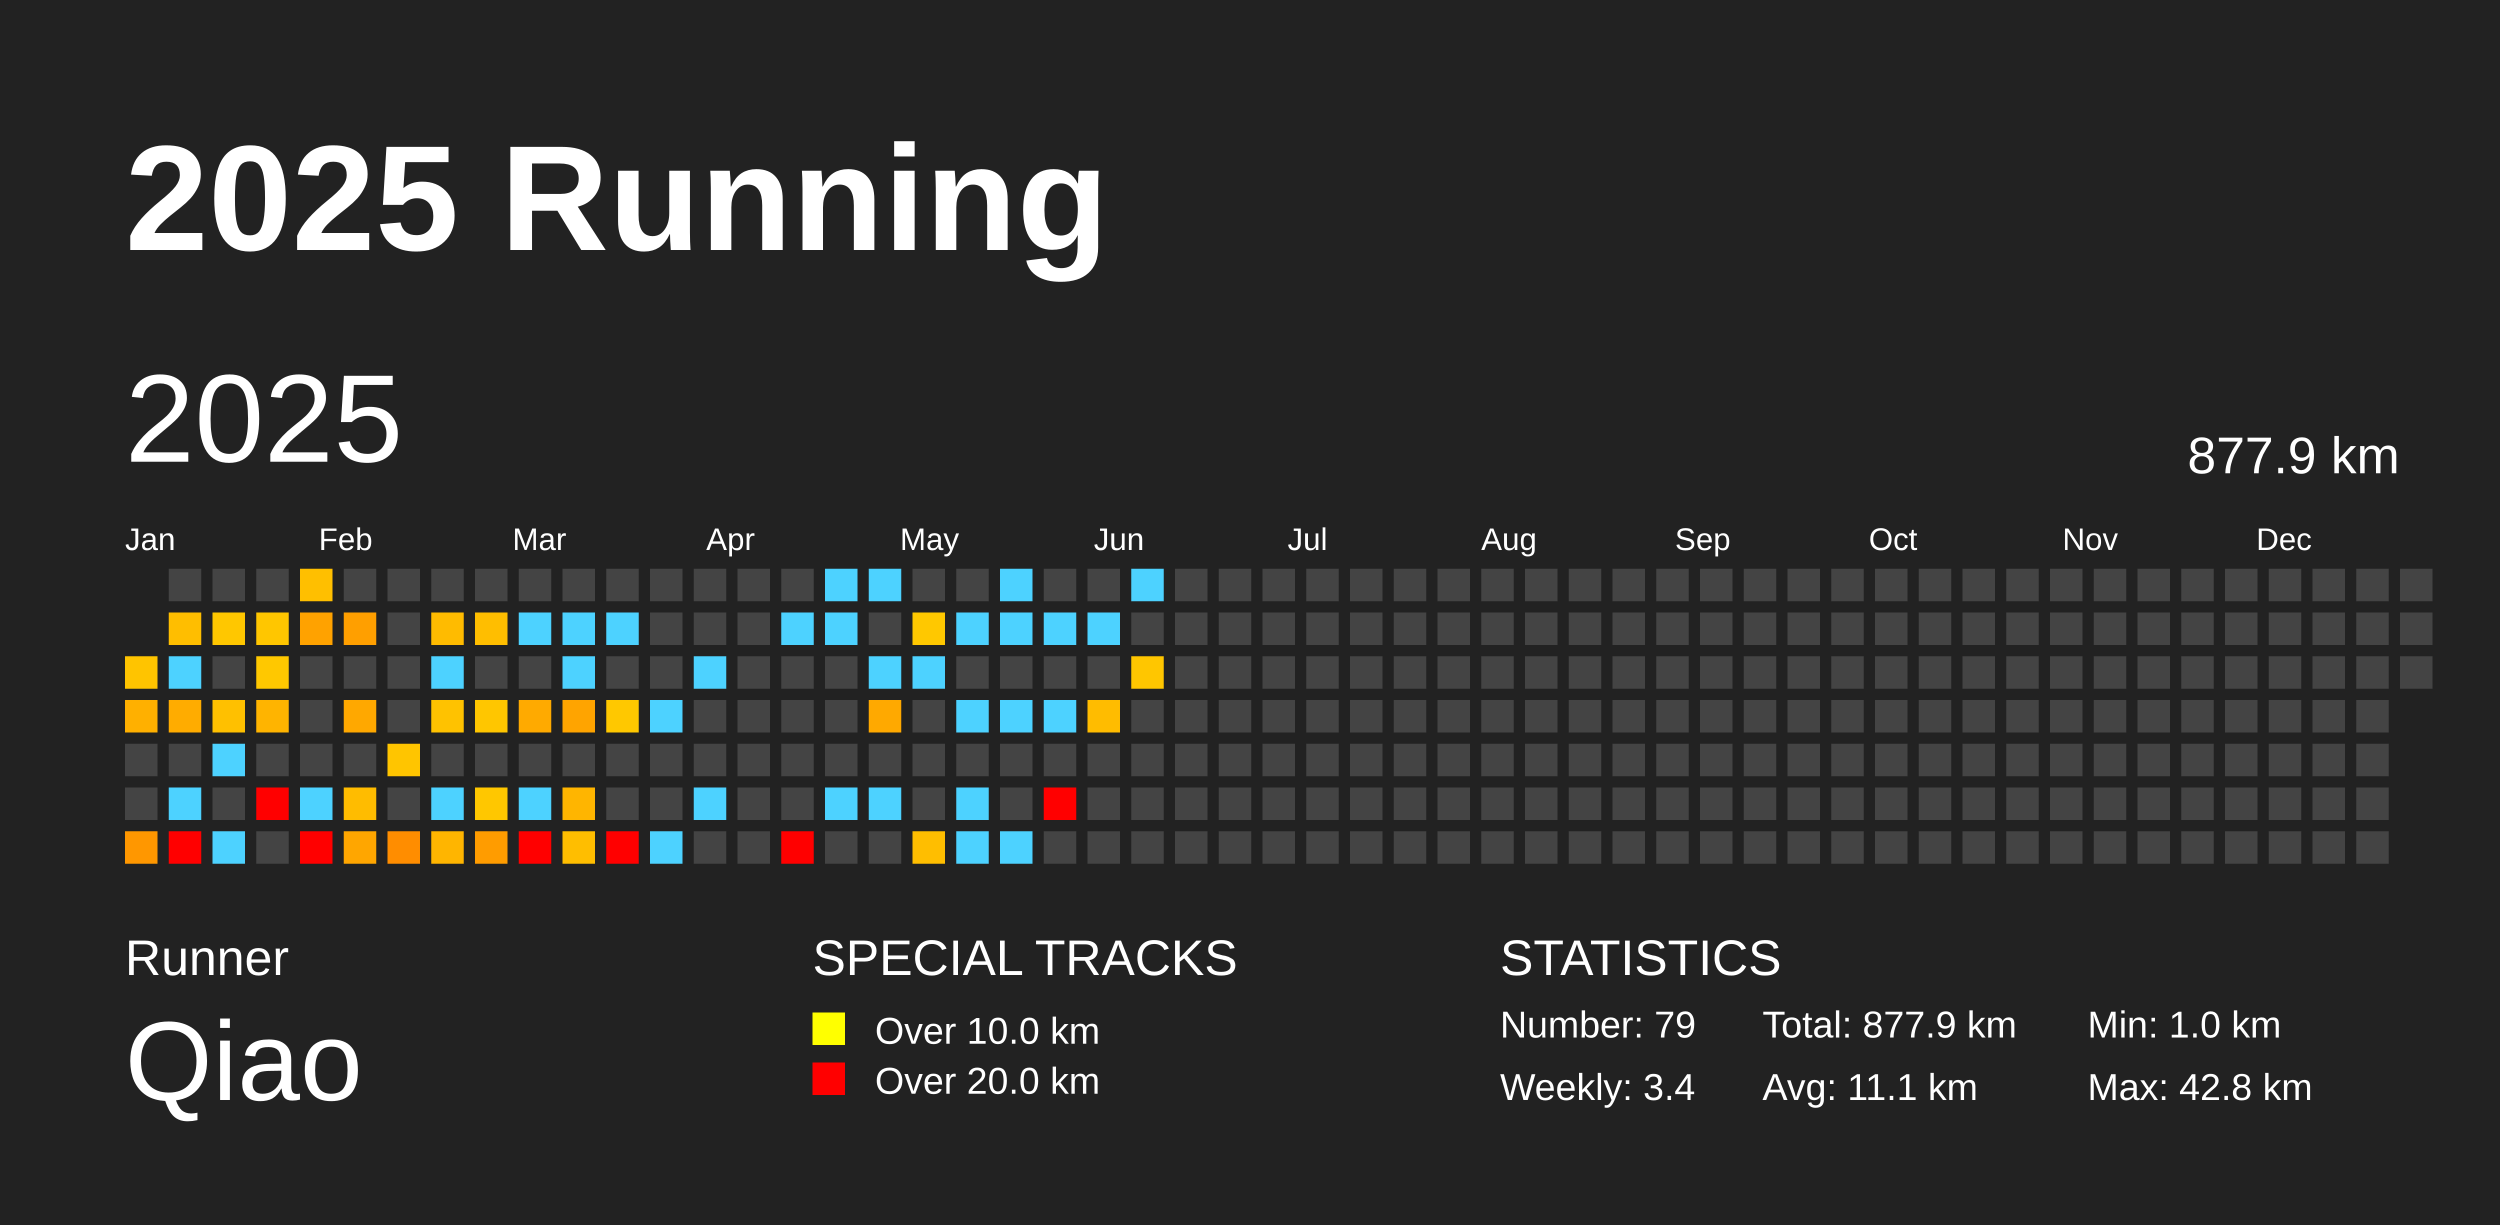
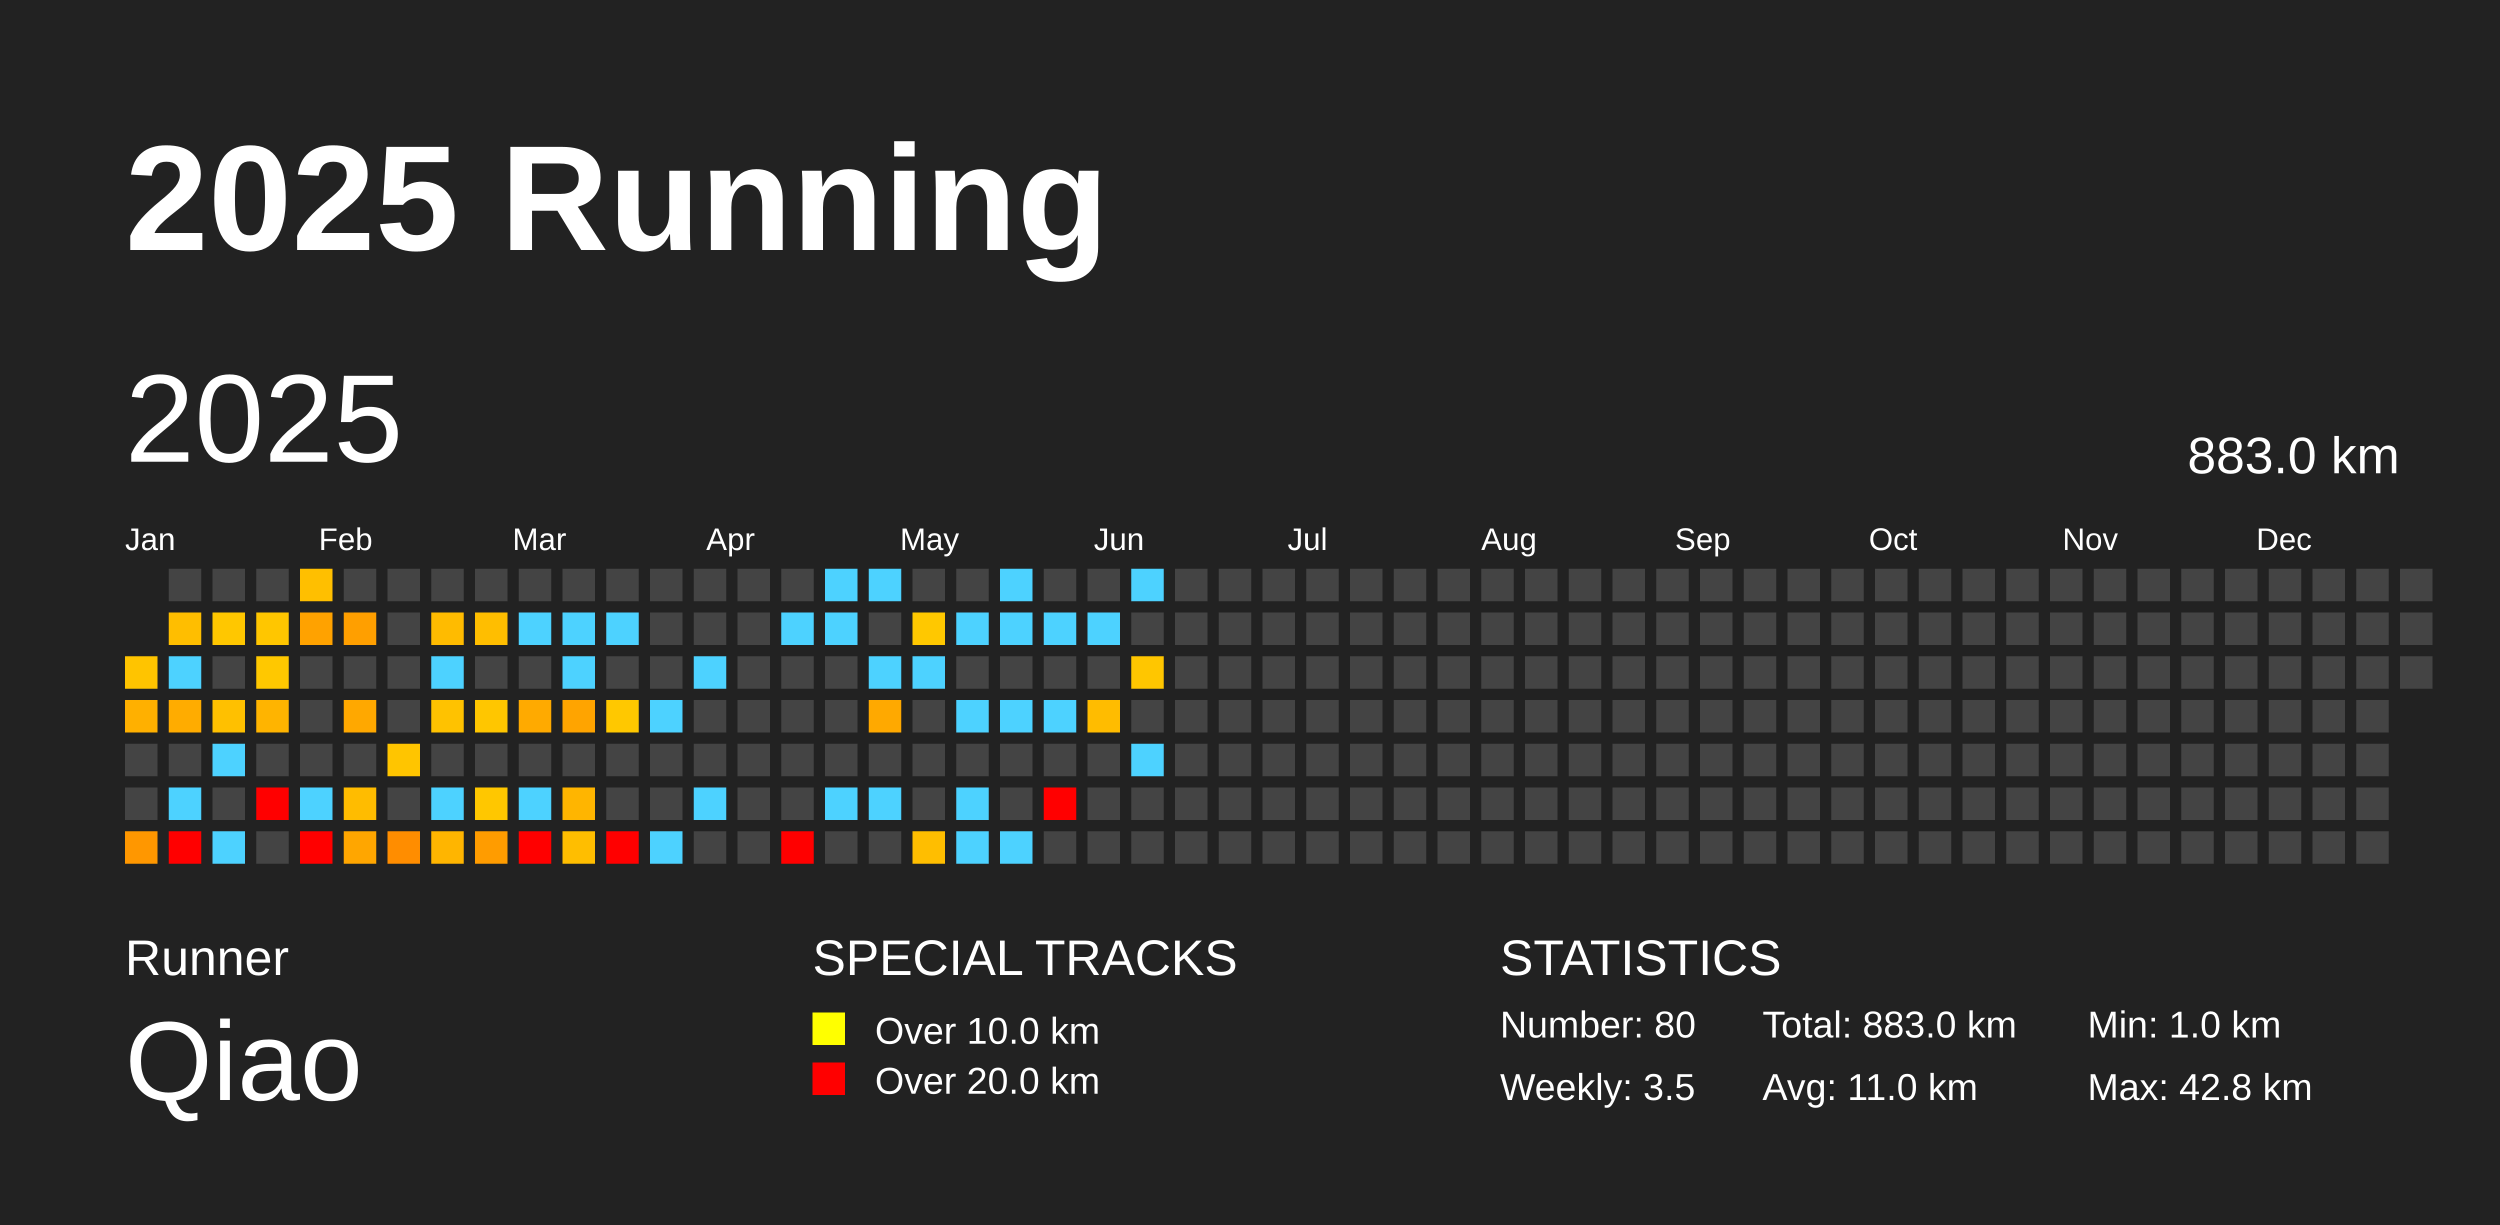
<svg xmlns="http://www.w3.org/2000/svg" baseProfile="full" height="98mm" version="1.1" viewBox="0,0,200,98" width="200mm">
  <defs />
  <rect fill="#222222" height="98" width="200" x="0" y="0" />
  <text fill="#FFFFFF" style="font-size:12px; font-family:Arial; font-weight:bold;" x="10" y="20">2025 Running</text>
  <text fill="#FFFFFF" style="font-size:4px; font-family:Arial" x="10" y="78">Runner</text>
  <text fill="#FFFFFF" style="font-size:9px; font-family:Arial" x="10" y="88">Qiao</text>
  <text fill="#FFFFFF" style="font-size:4px; font-family:Arial" x="65" y="78">SPECIAL TRACKS</text>
  <rect fill="yellow" height="2.6" width="2.6" x="65" y="81" />
  <text fill="#FFFFFF" style="font-size:3px; font-family:Arial" x="70" y="83.5">Over 10.0 km</text>
  <rect fill="red" height="2.6" width="2.6" x="65" y="85" />
  <text fill="#FFFFFF" style="font-size:3px; font-family:Arial" x="70" y="87.5">Over 20.0 km</text>
  <text fill="#FFFFFF" style="font-size:4px; font-family:Arial" x="120" y="78">STATISTICS</text>
-   <text fill="#FFFFFF" style="font-size:3px; font-family:Arial" x="120" y="83">Number: 79</text>
-   <text fill="#FFFFFF" style="font-size:3px; font-family:Arial" x="120" y="88">Weekly: 3.4</text>
-   <text fill="#FFFFFF" style="font-size:3px; font-family:Arial" x="141" y="83">Total: 877.9 km</text>
-   <text fill="#FFFFFF" style="font-size:3px; font-family:Arial" x="141" y="88">Avg: 11.1 km</text>
+   <text fill="#FFFFFF" style="font-size:3px; font-family:Arial" x="120" y="83">Number: 80</text>
+   <text fill="#FFFFFF" style="font-size:3px; font-family:Arial" x="120" y="88">Weekly: 3.5</text>
+   <text fill="#FFFFFF" style="font-size:3px; font-family:Arial" x="141" y="83">Total: 883.0 km</text>
+   <text fill="#FFFFFF" style="font-size:3px; font-family:Arial" x="141" y="88">Avg: 11.0 km</text>
  <text fill="#FFFFFF" style="font-size:3px; font-family:Arial" x="167" y="83">Min: 1.0 km</text>
  <text fill="#FFFFFF" style="font-size:3px; font-family:Arial" x="167" y="88">Max: 42.8 km</text>
  <text dominant-baseline="hanging" fill="#FFFFFF" style="font-size:10.0px; font-family:Arial;" x="10" y="30">2025</text>
-   <text dominant-baseline="hanging" fill="#FFFFFF" style="font-size:4.125px; font-family:Arial;" x="175" y="35">877.9 km</text>
+   <text dominant-baseline="hanging" fill="#FFFFFF" style="font-size:4.125px; font-family:Arial;" x="175" y="35">883.0 km</text>
  <text fill="#FFFFFF" style="font-size:2.5px; font-family:Arial" x="10.0" y="44">Jan</text>
  <text fill="#FFFFFF" style="font-size:2.5px; font-family:Arial" x="25.5" y="44">Feb</text>
  <text fill="#FFFFFF" style="font-size:2.5px; font-family:Arial" x="41.0" y="44">Mar</text>
  <text fill="#FFFFFF" style="font-size:2.5px; font-family:Arial" x="56.5" y="44">Apr</text>
  <text fill="#FFFFFF" style="font-size:2.5px; font-family:Arial" x="72.0" y="44">May</text>
  <text fill="#FFFFFF" style="font-size:2.5px; font-family:Arial" x="87.5" y="44">Jun</text>
  <text fill="#FFFFFF" style="font-size:2.5px; font-family:Arial" x="103.0" y="44">Jul</text>
  <text fill="#FFFFFF" style="font-size:2.5px; font-family:Arial" x="118.5" y="44">Aug</text>
  <text fill="#FFFFFF" style="font-size:2.5px; font-family:Arial" x="134.0" y="44">Sep</text>
  <text fill="#FFFFFF" style="font-size:2.5px; font-family:Arial" x="149.5" y="44">Oct</text>
  <text fill="#FFFFFF" style="font-size:2.5px; font-family:Arial" x="165.0" y="44">Nov</text>
  <text fill="#FFFFFF" style="font-size:2.5px; font-family:Arial" x="180.5" y="44">Dec</text>
  <rect fill="#ffc400" height="2.6" width="2.6" x="10.0" y="52.5" />
  <rect fill="#ffb000" height="2.6" width="2.6" x="10.0" y="56.0" />
  <rect fill="#444444" height="2.6" width="2.6" x="10.0" y="59.5" />
  <rect fill="#444444" height="2.6" width="2.6" x="10.0" y="63.0" />
  <rect fill="#ff9700" height="2.6" width="2.6" x="10.0" y="66.5" />
  <rect fill="#444444" height="2.6" width="2.6" x="13.5" y="45.5" />
  <rect fill="#ffbe00" height="2.6" width="2.6" x="13.5" y="49.0" />
  <rect fill="#4dd2ff" height="2.6" width="2.6" x="13.5" y="52.5" />
  <rect fill="#ffac00" height="2.6" width="2.6" x="13.5" y="56.0" />
  <rect fill="#444444" height="2.6" width="2.6" x="13.5" y="59.5" />
  <rect fill="#4dd2ff" height="2.6" width="2.6" x="13.5" y="63.0" />
  <rect fill="red" height="2.6" width="2.6" x="13.5" y="66.5" />
  <rect fill="#444444" height="2.6" width="2.6" x="17.0" y="45.5" />
  <rect fill="#ffc700" height="2.6" width="2.6" x="17.0" y="49.0" />
  <rect fill="#444444" height="2.6" width="2.6" x="17.0" y="52.5" />
  <rect fill="#ffc000" height="2.6" width="2.6" x="17.0" y="56.0" />
  <rect fill="#4dd2ff" height="2.6" width="2.6" x="17.0" y="59.5" />
  <rect fill="#444444" height="2.6" width="2.6" x="17.0" y="63.0" />
  <rect fill="#4dd2ff" height="2.6" width="2.6" x="17.0" y="66.5" />
  <rect fill="#444444" height="2.6" width="2.6" x="20.5" y="45.5" />
  <rect fill="#ffc600" height="2.6" width="2.6" x="20.5" y="49.0" />
  <rect fill="#ffc800" height="2.6" width="2.6" x="20.5" y="52.5" />
  <rect fill="#ffb400" height="2.6" width="2.6" x="20.5" y="56.0" />
  <rect fill="#444444" height="2.6" width="2.6" x="20.5" y="59.5" />
  <rect fill="red" height="2.6" width="2.6" x="20.5" y="63.0" />
  <rect fill="#444444" height="2.6" width="2.6" x="20.5" y="66.5" />
  <rect fill="#ffbf00" height="2.6" width="2.6" x="24.0" y="45.5" />
  <rect fill="#ffa200" height="2.6" width="2.6" x="24.0" y="49.0" />
  <rect fill="#444444" height="2.6" width="2.6" x="24.0" y="52.5" />
  <rect fill="#444444" height="2.6" width="2.6" x="24.0" y="56.0" />
  <rect fill="#444444" height="2.6" width="2.6" x="24.0" y="59.5" />
  <rect fill="#4dd2ff" height="2.6" width="2.6" x="24.0" y="63.0" />
  <rect fill="red" height="2.6" width="2.6" x="24.0" y="66.5" />
  <rect fill="#444444" height="2.6" width="2.6" x="27.5" y="45.5" />
  <rect fill="#ff9f00" height="2.6" width="2.6" x="27.5" y="49.0" />
  <rect fill="#444444" height="2.6" width="2.6" x="27.5" y="52.5" />
  <rect fill="#ffa800" height="2.6" width="2.6" x="27.5" y="56.0" />
  <rect fill="#444444" height="2.6" width="2.6" x="27.5" y="59.5" />
  <rect fill="#ffbc00" height="2.6" width="2.6" x="27.5" y="63.0" />
  <rect fill="#ffa600" height="2.6" width="2.6" x="27.5" y="66.5" />
  <rect fill="#444444" height="2.6" width="2.6" x="31.0" y="45.5" />
  <rect fill="#444444" height="2.6" width="2.6" x="31.0" y="49.0" />
  <rect fill="#444444" height="2.6" width="2.6" x="31.0" y="52.5" />
  <rect fill="#444444" height="2.6" width="2.6" x="31.0" y="56.0" />
  <rect fill="#ffc500" height="2.6" width="2.6" x="31.0" y="59.5" />
  <rect fill="#444444" height="2.6" width="2.6" x="31.0" y="63.0" />
  <rect fill="#ff8d00" height="2.6" width="2.6" x="31.0" y="66.5" />
  <rect fill="#444444" height="2.6" width="2.6" x="34.5" y="45.5" />
  <rect fill="#ffbb00" height="2.6" width="2.6" x="34.5" y="49.0" />
  <rect fill="#4dd2ff" height="2.6" width="2.6" x="34.5" y="52.5" />
  <rect fill="#ffc200" height="2.6" width="2.6" x="34.5" y="56.0" />
  <rect fill="#444444" height="2.6" width="2.6" x="34.5" y="59.5" />
  <rect fill="#4dd2ff" height="2.6" width="2.6" x="34.5" y="63.0" />
  <rect fill="#ffb500" height="2.6" width="2.6" x="34.5" y="66.5" />
  <rect fill="#444444" height="2.6" width="2.6" x="38.0" y="45.5" />
  <rect fill="#ffbe00" height="2.6" width="2.6" x="38.0" y="49.0" />
  <rect fill="#444444" height="2.6" width="2.6" x="38.0" y="52.5" />
  <rect fill="#ffc600" height="2.6" width="2.6" x="38.0" y="56.0" />
  <rect fill="#444444" height="2.6" width="2.6" x="38.0" y="59.5" />
  <rect fill="#ffc700" height="2.6" width="2.6" x="38.0" y="63.0" />
  <rect fill="#ff9c00" height="2.6" width="2.6" x="38.0" y="66.5" />
  <rect fill="#444444" height="2.6" width="2.6" x="41.5" y="45.5" />
  <rect fill="#4dd2ff" height="2.6" width="2.6" x="41.5" y="49.0" />
  <rect fill="#444444" height="2.6" width="2.6" x="41.5" y="52.5" />
  <rect fill="#ffaa00" height="2.6" width="2.6" x="41.5" y="56.0" />
  <rect fill="#444444" height="2.6" width="2.6" x="41.5" y="59.5" />
  <rect fill="#4dd2ff" height="2.6" width="2.6" x="41.5" y="63.0" />
  <rect fill="red" height="2.6" width="2.6" x="41.5" y="66.5" />
  <rect fill="#444444" height="2.6" width="2.6" x="45.0" y="45.5" />
  <rect fill="#4dd2ff" height="2.6" width="2.6" x="45.0" y="49.0" />
  <rect fill="#4dd2ff" height="2.6" width="2.6" x="45.0" y="52.5" />
  <rect fill="#ffa400" height="2.6" width="2.6" x="45.0" y="56.0" />
  <rect fill="#444444" height="2.6" width="2.6" x="45.0" y="59.5" />
  <rect fill="#ffb500" height="2.6" width="2.6" x="45.0" y="63.0" />
  <rect fill="#ffbe00" height="2.6" width="2.6" x="45.0" y="66.5" />
  <rect fill="#444444" height="2.6" width="2.6" x="48.5" y="45.5" />
  <rect fill="#4dd2ff" height="2.6" width="2.6" x="48.5" y="49.0" />
  <rect fill="#444444" height="2.6" width="2.6" x="48.5" y="52.5" />
  <rect fill="#ffc800" height="2.6" width="2.6" x="48.5" y="56.0" />
  <rect fill="#444444" height="2.6" width="2.6" x="48.5" y="59.5" />
  <rect fill="#444444" height="2.6" width="2.6" x="48.5" y="63.0" />
  <rect fill="red" height="2.6" width="2.6" x="48.5" y="66.5" />
  <rect fill="#444444" height="2.6" width="2.6" x="52.0" y="45.5" />
  <rect fill="#444444" height="2.6" width="2.6" x="52.0" y="49.0" />
  <rect fill="#444444" height="2.6" width="2.6" x="52.0" y="52.5" />
  <rect fill="#4dd2ff" height="2.6" width="2.6" x="52.0" y="56.0" />
  <rect fill="#444444" height="2.6" width="2.6" x="52.0" y="59.5" />
  <rect fill="#444444" height="2.6" width="2.6" x="52.0" y="63.0" />
  <rect fill="#4dd2ff" height="2.6" width="2.6" x="52.0" y="66.5" />
  <rect fill="#444444" height="2.6" width="2.6" x="55.5" y="45.5" />
  <rect fill="#444444" height="2.6" width="2.6" x="55.5" y="49.0" />
  <rect fill="#4dd2ff" height="2.6" width="2.6" x="55.5" y="52.5" />
  <rect fill="#444444" height="2.6" width="2.6" x="55.5" y="56.0" />
  <rect fill="#444444" height="2.6" width="2.6" x="55.5" y="59.5" />
  <rect fill="#4dd2ff" height="2.6" width="2.6" x="55.5" y="63.0" />
  <rect fill="#444444" height="2.6" width="2.6" x="55.5" y="66.5" />
  <rect fill="#444444" height="2.6" width="2.6" x="59.0" y="45.5" />
  <rect fill="#444444" height="2.6" width="2.6" x="59.0" y="49.0" />
  <rect fill="#444444" height="2.6" width="2.6" x="59.0" y="52.5" />
  <rect fill="#444444" height="2.6" width="2.6" x="59.0" y="56.0" />
  <rect fill="#444444" height="2.6" width="2.6" x="59.0" y="59.5" />
  <rect fill="#444444" height="2.6" width="2.6" x="59.0" y="63.0" />
  <rect fill="#444444" height="2.6" width="2.6" x="59.0" y="66.5" />
  <rect fill="#444444" height="2.6" width="2.6" x="62.5" y="45.5" />
  <rect fill="#4dd2ff" height="2.6" width="2.6" x="62.5" y="49.0" />
  <rect fill="#444444" height="2.6" width="2.6" x="62.5" y="52.5" />
  <rect fill="#444444" height="2.6" width="2.6" x="62.5" y="56.0" />
  <rect fill="#444444" height="2.6" width="2.6" x="62.5" y="59.5" />
  <rect fill="#444444" height="2.6" width="2.6" x="62.5" y="63.0" />
  <rect fill="red" height="2.6" width="2.6" x="62.5" y="66.5" />
  <rect fill="#4dd2ff" height="2.6" width="2.6" x="66.0" y="45.5" />
  <rect fill="#4dd2ff" height="2.6" width="2.6" x="66.0" y="49.0" />
  <rect fill="#444444" height="2.6" width="2.6" x="66.0" y="52.5" />
  <rect fill="#444444" height="2.6" width="2.6" x="66.0" y="56.0" />
  <rect fill="#444444" height="2.6" width="2.6" x="66.0" y="59.5" />
  <rect fill="#4dd2ff" height="2.6" width="2.6" x="66.0" y="63.0" />
  <rect fill="#444444" height="2.6" width="2.6" x="66.0" y="66.5" />
  <rect fill="#4dd2ff" height="2.6" width="2.6" x="69.5" y="45.5" />
  <rect fill="#444444" height="2.6" width="2.6" x="69.5" y="49.0" />
  <rect fill="#4dd2ff" height="2.6" width="2.6" x="69.5" y="52.5" />
  <rect fill="#ffa900" height="2.6" width="2.6" x="69.5" y="56.0" />
  <rect fill="#444444" height="2.6" width="2.6" x="69.5" y="59.5" />
  <rect fill="#4dd2ff" height="2.6" width="2.6" x="69.5" y="63.0" />
  <rect fill="#444444" height="2.6" width="2.6" x="69.5" y="66.5" />
  <rect fill="#444444" height="2.6" width="2.6" x="73.0" y="45.5" />
  <rect fill="#ffc800" height="2.6" width="2.6" x="73.0" y="49.0" />
  <rect fill="#4dd2ff" height="2.6" width="2.6" x="73.0" y="52.5" />
  <rect fill="#444444" height="2.6" width="2.6" x="73.0" y="56.0" />
  <rect fill="#444444" height="2.6" width="2.6" x="73.0" y="59.5" />
  <rect fill="#444444" height="2.6" width="2.6" x="73.0" y="63.0" />
  <rect fill="#ffbe00" height="2.6" width="2.6" x="73.0" y="66.5" />
  <rect fill="#444444" height="2.6" width="2.6" x="76.5" y="45.5" />
  <rect fill="#4dd2ff" height="2.6" width="2.6" x="76.5" y="49.0" />
  <rect fill="#444444" height="2.6" width="2.6" x="76.5" y="52.5" />
  <rect fill="#4dd2ff" height="2.6" width="2.6" x="76.5" y="56.0" />
  <rect fill="#444444" height="2.6" width="2.6" x="76.5" y="59.5" />
  <rect fill="#4dd2ff" height="2.6" width="2.6" x="76.5" y="63.0" />
  <rect fill="#4dd2ff" height="2.6" width="2.6" x="76.5" y="66.5" />
  <rect fill="#4dd2ff" height="2.6" width="2.6" x="80.0" y="45.5" />
  <rect fill="#4dd2ff" height="2.6" width="2.6" x="80.0" y="49.0" />
  <rect fill="#444444" height="2.6" width="2.6" x="80.0" y="52.5" />
  <rect fill="#4dd2ff" height="2.6" width="2.6" x="80.0" y="56.0" />
  <rect fill="#444444" height="2.6" width="2.6" x="80.0" y="59.5" />
  <rect fill="#444444" height="2.6" width="2.6" x="80.0" y="63.0" />
  <rect fill="#4dd2ff" height="2.6" width="2.6" x="80.0" y="66.5" />
  <rect fill="#444444" height="2.6" width="2.6" x="83.5" y="45.5" />
  <rect fill="#4dd2ff" height="2.6" width="2.6" x="83.5" y="49.0" />
  <rect fill="#444444" height="2.6" width="2.6" x="83.5" y="52.5" />
  <rect fill="#4dd2ff" height="2.6" width="2.6" x="83.5" y="56.0" />
  <rect fill="#444444" height="2.6" width="2.6" x="83.5" y="59.5" />
  <rect fill="red" height="2.6" width="2.6" x="83.5" y="63.0" />
  <rect fill="#444444" height="2.6" width="2.6" x="83.5" y="66.5" />
  <rect fill="#444444" height="2.6" width="2.6" x="87.0" y="45.5" />
  <rect fill="#4dd2ff" height="2.6" width="2.6" x="87.0" y="49.0" />
  <rect fill="#444444" height="2.6" width="2.6" x="87.0" y="52.5" />
  <rect fill="#ffbc00" height="2.6" width="2.6" x="87.0" y="56.0" />
  <rect fill="#444444" height="2.6" width="2.6" x="87.0" y="59.5" />
  <rect fill="#444444" height="2.6" width="2.6" x="87.0" y="63.0" />
  <rect fill="#444444" height="2.6" width="2.6" x="87.0" y="66.5" />
  <rect fill="#4dd2ff" height="2.6" width="2.6" x="90.5" y="45.5" />
  <rect fill="#444444" height="2.6" width="2.6" x="90.5" y="49.0" />
  <rect fill="#ffc600" height="2.6" width="2.6" x="90.5" y="52.5" />
  <rect fill="#444444" height="2.6" width="2.6" x="90.5" y="56.0" />
-   <rect fill="#444444" height="2.6" width="2.6" x="90.5" y="59.5" />
+   <rect fill="#4dd2ff" height="2.6" width="2.6" x="90.5" y="59.5" />
  <rect fill="#444444" height="2.6" width="2.6" x="90.5" y="63.0" />
  <rect fill="#444444" height="2.6" width="2.6" x="90.5" y="66.5" />
  <rect fill="#444444" height="2.6" width="2.6" x="94.0" y="45.5" />
  <rect fill="#444444" height="2.6" width="2.6" x="94.0" y="49.0" />
  <rect fill="#444444" height="2.6" width="2.6" x="94.0" y="52.5" />
  <rect fill="#444444" height="2.6" width="2.6" x="94.0" y="56.0" />
  <rect fill="#444444" height="2.6" width="2.6" x="94.0" y="59.5" />
  <rect fill="#444444" height="2.6" width="2.6" x="94.0" y="63.0" />
  <rect fill="#444444" height="2.6" width="2.6" x="94.0" y="66.5" />
  <rect fill="#444444" height="2.6" width="2.6" x="97.5" y="45.5" />
  <rect fill="#444444" height="2.6" width="2.6" x="97.5" y="49.0" />
  <rect fill="#444444" height="2.6" width="2.6" x="97.5" y="52.5" />
  <rect fill="#444444" height="2.6" width="2.6" x="97.5" y="56.0" />
  <rect fill="#444444" height="2.6" width="2.6" x="97.5" y="59.5" />
  <rect fill="#444444" height="2.6" width="2.6" x="97.5" y="63.0" />
  <rect fill="#444444" height="2.6" width="2.6" x="97.5" y="66.5" />
  <rect fill="#444444" height="2.6" width="2.6" x="101.0" y="45.5" />
  <rect fill="#444444" height="2.6" width="2.6" x="101.0" y="49.0" />
  <rect fill="#444444" height="2.6" width="2.6" x="101.0" y="52.5" />
  <rect fill="#444444" height="2.6" width="2.6" x="101.0" y="56.0" />
  <rect fill="#444444" height="2.6" width="2.6" x="101.0" y="59.5" />
  <rect fill="#444444" height="2.6" width="2.6" x="101.0" y="63.0" />
  <rect fill="#444444" height="2.6" width="2.6" x="101.0" y="66.5" />
  <rect fill="#444444" height="2.6" width="2.6" x="104.5" y="45.5" />
  <rect fill="#444444" height="2.6" width="2.6" x="104.5" y="49.0" />
  <rect fill="#444444" height="2.6" width="2.6" x="104.5" y="52.5" />
  <rect fill="#444444" height="2.6" width="2.6" x="104.5" y="56.0" />
  <rect fill="#444444" height="2.6" width="2.6" x="104.5" y="59.5" />
  <rect fill="#444444" height="2.6" width="2.6" x="104.5" y="63.0" />
  <rect fill="#444444" height="2.6" width="2.6" x="104.5" y="66.5" />
  <rect fill="#444444" height="2.6" width="2.6" x="108.0" y="45.5" />
  <rect fill="#444444" height="2.6" width="2.6" x="108.0" y="49.0" />
  <rect fill="#444444" height="2.6" width="2.6" x="108.0" y="52.5" />
  <rect fill="#444444" height="2.6" width="2.6" x="108.0" y="56.0" />
  <rect fill="#444444" height="2.6" width="2.6" x="108.0" y="59.5" />
  <rect fill="#444444" height="2.6" width="2.6" x="108.0" y="63.0" />
  <rect fill="#444444" height="2.6" width="2.6" x="108.0" y="66.5" />
  <rect fill="#444444" height="2.6" width="2.6" x="111.5" y="45.5" />
  <rect fill="#444444" height="2.6" width="2.6" x="111.5" y="49.0" />
  <rect fill="#444444" height="2.6" width="2.6" x="111.5" y="52.5" />
  <rect fill="#444444" height="2.6" width="2.6" x="111.5" y="56.0" />
  <rect fill="#444444" height="2.6" width="2.6" x="111.5" y="59.5" />
  <rect fill="#444444" height="2.6" width="2.6" x="111.5" y="63.0" />
  <rect fill="#444444" height="2.6" width="2.6" x="111.5" y="66.5" />
  <rect fill="#444444" height="2.6" width="2.6" x="115.0" y="45.5" />
  <rect fill="#444444" height="2.6" width="2.6" x="115.0" y="49.0" />
  <rect fill="#444444" height="2.6" width="2.6" x="115.0" y="52.5" />
  <rect fill="#444444" height="2.6" width="2.6" x="115.0" y="56.0" />
  <rect fill="#444444" height="2.6" width="2.6" x="115.0" y="59.5" />
  <rect fill="#444444" height="2.6" width="2.6" x="115.0" y="63.0" />
  <rect fill="#444444" height="2.6" width="2.6" x="115.0" y="66.5" />
  <rect fill="#444444" height="2.6" width="2.6" x="118.5" y="45.5" />
  <rect fill="#444444" height="2.6" width="2.6" x="118.5" y="49.0" />
  <rect fill="#444444" height="2.6" width="2.6" x="118.5" y="52.5" />
  <rect fill="#444444" height="2.6" width="2.6" x="118.5" y="56.0" />
  <rect fill="#444444" height="2.6" width="2.6" x="118.5" y="59.5" />
  <rect fill="#444444" height="2.6" width="2.6" x="118.5" y="63.0" />
  <rect fill="#444444" height="2.6" width="2.6" x="118.5" y="66.5" />
  <rect fill="#444444" height="2.6" width="2.6" x="122.0" y="45.5" />
  <rect fill="#444444" height="2.6" width="2.6" x="122.0" y="49.0" />
  <rect fill="#444444" height="2.6" width="2.6" x="122.0" y="52.5" />
  <rect fill="#444444" height="2.6" width="2.6" x="122.0" y="56.0" />
  <rect fill="#444444" height="2.6" width="2.6" x="122.0" y="59.5" />
  <rect fill="#444444" height="2.6" width="2.6" x="122.0" y="63.0" />
  <rect fill="#444444" height="2.6" width="2.6" x="122.0" y="66.5" />
  <rect fill="#444444" height="2.6" width="2.6" x="125.5" y="45.5" />
  <rect fill="#444444" height="2.6" width="2.6" x="125.5" y="49.0" />
  <rect fill="#444444" height="2.6" width="2.6" x="125.5" y="52.5" />
  <rect fill="#444444" height="2.6" width="2.6" x="125.5" y="56.0" />
  <rect fill="#444444" height="2.6" width="2.6" x="125.5" y="59.5" />
  <rect fill="#444444" height="2.6" width="2.6" x="125.5" y="63.0" />
  <rect fill="#444444" height="2.6" width="2.6" x="125.5" y="66.5" />
  <rect fill="#444444" height="2.6" width="2.6" x="129.0" y="45.5" />
  <rect fill="#444444" height="2.6" width="2.6" x="129.0" y="49.0" />
  <rect fill="#444444" height="2.6" width="2.6" x="129.0" y="52.5" />
  <rect fill="#444444" height="2.6" width="2.6" x="129.0" y="56.0" />
  <rect fill="#444444" height="2.6" width="2.6" x="129.0" y="59.5" />
  <rect fill="#444444" height="2.6" width="2.6" x="129.0" y="63.0" />
  <rect fill="#444444" height="2.6" width="2.6" x="129.0" y="66.5" />
  <rect fill="#444444" height="2.6" width="2.6" x="132.5" y="45.5" />
  <rect fill="#444444" height="2.6" width="2.6" x="132.5" y="49.0" />
  <rect fill="#444444" height="2.6" width="2.6" x="132.5" y="52.5" />
  <rect fill="#444444" height="2.6" width="2.6" x="132.5" y="56.0" />
  <rect fill="#444444" height="2.6" width="2.6" x="132.5" y="59.5" />
  <rect fill="#444444" height="2.6" width="2.6" x="132.5" y="63.0" />
  <rect fill="#444444" height="2.6" width="2.6" x="132.5" y="66.5" />
  <rect fill="#444444" height="2.6" width="2.6" x="136.0" y="45.5" />
  <rect fill="#444444" height="2.6" width="2.6" x="136.0" y="49.0" />
  <rect fill="#444444" height="2.6" width="2.6" x="136.0" y="52.5" />
  <rect fill="#444444" height="2.6" width="2.6" x="136.0" y="56.0" />
  <rect fill="#444444" height="2.6" width="2.6" x="136.0" y="59.5" />
  <rect fill="#444444" height="2.6" width="2.6" x="136.0" y="63.0" />
  <rect fill="#444444" height="2.6" width="2.6" x="136.0" y="66.5" />
  <rect fill="#444444" height="2.6" width="2.6" x="139.5" y="45.5" />
  <rect fill="#444444" height="2.6" width="2.6" x="139.5" y="49.0" />
  <rect fill="#444444" height="2.6" width="2.6" x="139.5" y="52.5" />
  <rect fill="#444444" height="2.6" width="2.6" x="139.5" y="56.0" />
  <rect fill="#444444" height="2.6" width="2.6" x="139.5" y="59.5" />
  <rect fill="#444444" height="2.6" width="2.6" x="139.5" y="63.0" />
  <rect fill="#444444" height="2.6" width="2.6" x="139.5" y="66.5" />
  <rect fill="#444444" height="2.6" width="2.6" x="143.0" y="45.5" />
  <rect fill="#444444" height="2.6" width="2.6" x="143.0" y="49.0" />
  <rect fill="#444444" height="2.6" width="2.6" x="143.0" y="52.5" />
  <rect fill="#444444" height="2.6" width="2.6" x="143.0" y="56.0" />
  <rect fill="#444444" height="2.6" width="2.6" x="143.0" y="59.5" />
  <rect fill="#444444" height="2.6" width="2.6" x="143.0" y="63.0" />
  <rect fill="#444444" height="2.6" width="2.6" x="143.0" y="66.5" />
  <rect fill="#444444" height="2.6" width="2.6" x="146.5" y="45.5" />
  <rect fill="#444444" height="2.6" width="2.6" x="146.5" y="49.0" />
  <rect fill="#444444" height="2.6" width="2.6" x="146.5" y="52.5" />
  <rect fill="#444444" height="2.6" width="2.6" x="146.5" y="56.0" />
  <rect fill="#444444" height="2.6" width="2.6" x="146.5" y="59.5" />
  <rect fill="#444444" height="2.6" width="2.6" x="146.5" y="63.0" />
  <rect fill="#444444" height="2.6" width="2.6" x="146.5" y="66.5" />
  <rect fill="#444444" height="2.6" width="2.6" x="150.0" y="45.5" />
  <rect fill="#444444" height="2.6" width="2.6" x="150.0" y="49.0" />
  <rect fill="#444444" height="2.6" width="2.6" x="150.0" y="52.5" />
  <rect fill="#444444" height="2.6" width="2.6" x="150.0" y="56.0" />
  <rect fill="#444444" height="2.6" width="2.6" x="150.0" y="59.5" />
  <rect fill="#444444" height="2.6" width="2.6" x="150.0" y="63.0" />
  <rect fill="#444444" height="2.6" width="2.6" x="150.0" y="66.5" />
  <rect fill="#444444" height="2.6" width="2.6" x="153.5" y="45.5" />
  <rect fill="#444444" height="2.6" width="2.6" x="153.5" y="49.0" />
  <rect fill="#444444" height="2.6" width="2.6" x="153.5" y="52.5" />
  <rect fill="#444444" height="2.6" width="2.6" x="153.5" y="56.0" />
  <rect fill="#444444" height="2.6" width="2.6" x="153.5" y="59.5" />
  <rect fill="#444444" height="2.6" width="2.6" x="153.5" y="63.0" />
  <rect fill="#444444" height="2.6" width="2.6" x="153.5" y="66.5" />
  <rect fill="#444444" height="2.6" width="2.6" x="157.0" y="45.5" />
  <rect fill="#444444" height="2.6" width="2.6" x="157.0" y="49.0" />
  <rect fill="#444444" height="2.6" width="2.6" x="157.0" y="52.5" />
  <rect fill="#444444" height="2.6" width="2.6" x="157.0" y="56.0" />
  <rect fill="#444444" height="2.6" width="2.6" x="157.0" y="59.5" />
  <rect fill="#444444" height="2.6" width="2.6" x="157.0" y="63.0" />
  <rect fill="#444444" height="2.6" width="2.6" x="157.0" y="66.5" />
  <rect fill="#444444" height="2.6" width="2.6" x="160.5" y="45.5" />
  <rect fill="#444444" height="2.6" width="2.6" x="160.5" y="49.0" />
  <rect fill="#444444" height="2.6" width="2.6" x="160.5" y="52.5" />
  <rect fill="#444444" height="2.6" width="2.6" x="160.5" y="56.0" />
  <rect fill="#444444" height="2.6" width="2.6" x="160.5" y="59.5" />
  <rect fill="#444444" height="2.6" width="2.6" x="160.5" y="63.0" />
  <rect fill="#444444" height="2.6" width="2.6" x="160.5" y="66.5" />
  <rect fill="#444444" height="2.6" width="2.6" x="164.0" y="45.5" />
  <rect fill="#444444" height="2.6" width="2.6" x="164.0" y="49.0" />
  <rect fill="#444444" height="2.6" width="2.6" x="164.0" y="52.5" />
  <rect fill="#444444" height="2.6" width="2.6" x="164.0" y="56.0" />
  <rect fill="#444444" height="2.6" width="2.6" x="164.0" y="59.5" />
  <rect fill="#444444" height="2.6" width="2.6" x="164.0" y="63.0" />
  <rect fill="#444444" height="2.6" width="2.6" x="164.0" y="66.5" />
  <rect fill="#444444" height="2.6" width="2.6" x="167.5" y="45.5" />
  <rect fill="#444444" height="2.6" width="2.6" x="167.5" y="49.0" />
  <rect fill="#444444" height="2.6" width="2.6" x="167.5" y="52.5" />
  <rect fill="#444444" height="2.6" width="2.6" x="167.5" y="56.0" />
  <rect fill="#444444" height="2.6" width="2.6" x="167.5" y="59.5" />
  <rect fill="#444444" height="2.6" width="2.6" x="167.5" y="63.0" />
  <rect fill="#444444" height="2.6" width="2.6" x="167.5" y="66.5" />
  <rect fill="#444444" height="2.6" width="2.6" x="171.0" y="45.5" />
  <rect fill="#444444" height="2.6" width="2.6" x="171.0" y="49.0" />
  <rect fill="#444444" height="2.6" width="2.6" x="171.0" y="52.5" />
  <rect fill="#444444" height="2.6" width="2.6" x="171.0" y="56.0" />
  <rect fill="#444444" height="2.6" width="2.6" x="171.0" y="59.5" />
  <rect fill="#444444" height="2.6" width="2.6" x="171.0" y="63.0" />
  <rect fill="#444444" height="2.6" width="2.6" x="171.0" y="66.5" />
  <rect fill="#444444" height="2.6" width="2.6" x="174.5" y="45.5" />
  <rect fill="#444444" height="2.6" width="2.6" x="174.5" y="49.0" />
  <rect fill="#444444" height="2.6" width="2.6" x="174.5" y="52.5" />
  <rect fill="#444444" height="2.6" width="2.6" x="174.5" y="56.0" />
  <rect fill="#444444" height="2.6" width="2.6" x="174.5" y="59.5" />
  <rect fill="#444444" height="2.6" width="2.6" x="174.5" y="63.0" />
  <rect fill="#444444" height="2.6" width="2.6" x="174.5" y="66.5" />
  <rect fill="#444444" height="2.6" width="2.6" x="178.0" y="45.5" />
  <rect fill="#444444" height="2.6" width="2.6" x="178.0" y="49.0" />
  <rect fill="#444444" height="2.6" width="2.6" x="178.0" y="52.5" />
  <rect fill="#444444" height="2.6" width="2.6" x="178.0" y="56.0" />
  <rect fill="#444444" height="2.6" width="2.6" x="178.0" y="59.5" />
  <rect fill="#444444" height="2.6" width="2.6" x="178.0" y="63.0" />
  <rect fill="#444444" height="2.6" width="2.6" x="178.0" y="66.5" />
  <rect fill="#444444" height="2.6" width="2.6" x="181.5" y="45.5" />
  <rect fill="#444444" height="2.6" width="2.6" x="181.5" y="49.0" />
  <rect fill="#444444" height="2.6" width="2.6" x="181.5" y="52.5" />
  <rect fill="#444444" height="2.6" width="2.6" x="181.5" y="56.0" />
  <rect fill="#444444" height="2.6" width="2.6" x="181.5" y="59.5" />
  <rect fill="#444444" height="2.6" width="2.6" x="181.5" y="63.0" />
  <rect fill="#444444" height="2.6" width="2.6" x="181.5" y="66.5" />
  <rect fill="#444444" height="2.6" width="2.6" x="185.0" y="45.5" />
  <rect fill="#444444" height="2.6" width="2.6" x="185.0" y="49.0" />
  <rect fill="#444444" height="2.6" width="2.6" x="185.0" y="52.5" />
  <rect fill="#444444" height="2.6" width="2.6" x="185.0" y="56.0" />
  <rect fill="#444444" height="2.6" width="2.6" x="185.0" y="59.5" />
  <rect fill="#444444" height="2.6" width="2.6" x="185.0" y="63.0" />
  <rect fill="#444444" height="2.6" width="2.6" x="185.0" y="66.5" />
  <rect fill="#444444" height="2.6" width="2.6" x="188.5" y="45.5" />
  <rect fill="#444444" height="2.6" width="2.6" x="188.5" y="49.0" />
  <rect fill="#444444" height="2.6" width="2.6" x="188.5" y="52.5" />
  <rect fill="#444444" height="2.6" width="2.6" x="188.5" y="56.0" />
  <rect fill="#444444" height="2.6" width="2.6" x="188.5" y="59.5" />
  <rect fill="#444444" height="2.6" width="2.6" x="188.5" y="63.0" />
  <rect fill="#444444" height="2.6" width="2.6" x="188.5" y="66.5" />
  <rect fill="#444444" height="2.6" width="2.6" x="192.0" y="45.5" />
  <rect fill="#444444" height="2.6" width="2.6" x="192.0" y="49.0" />
  <rect fill="#444444" height="2.6" width="2.6" x="192.0" y="52.5" />
</svg>
